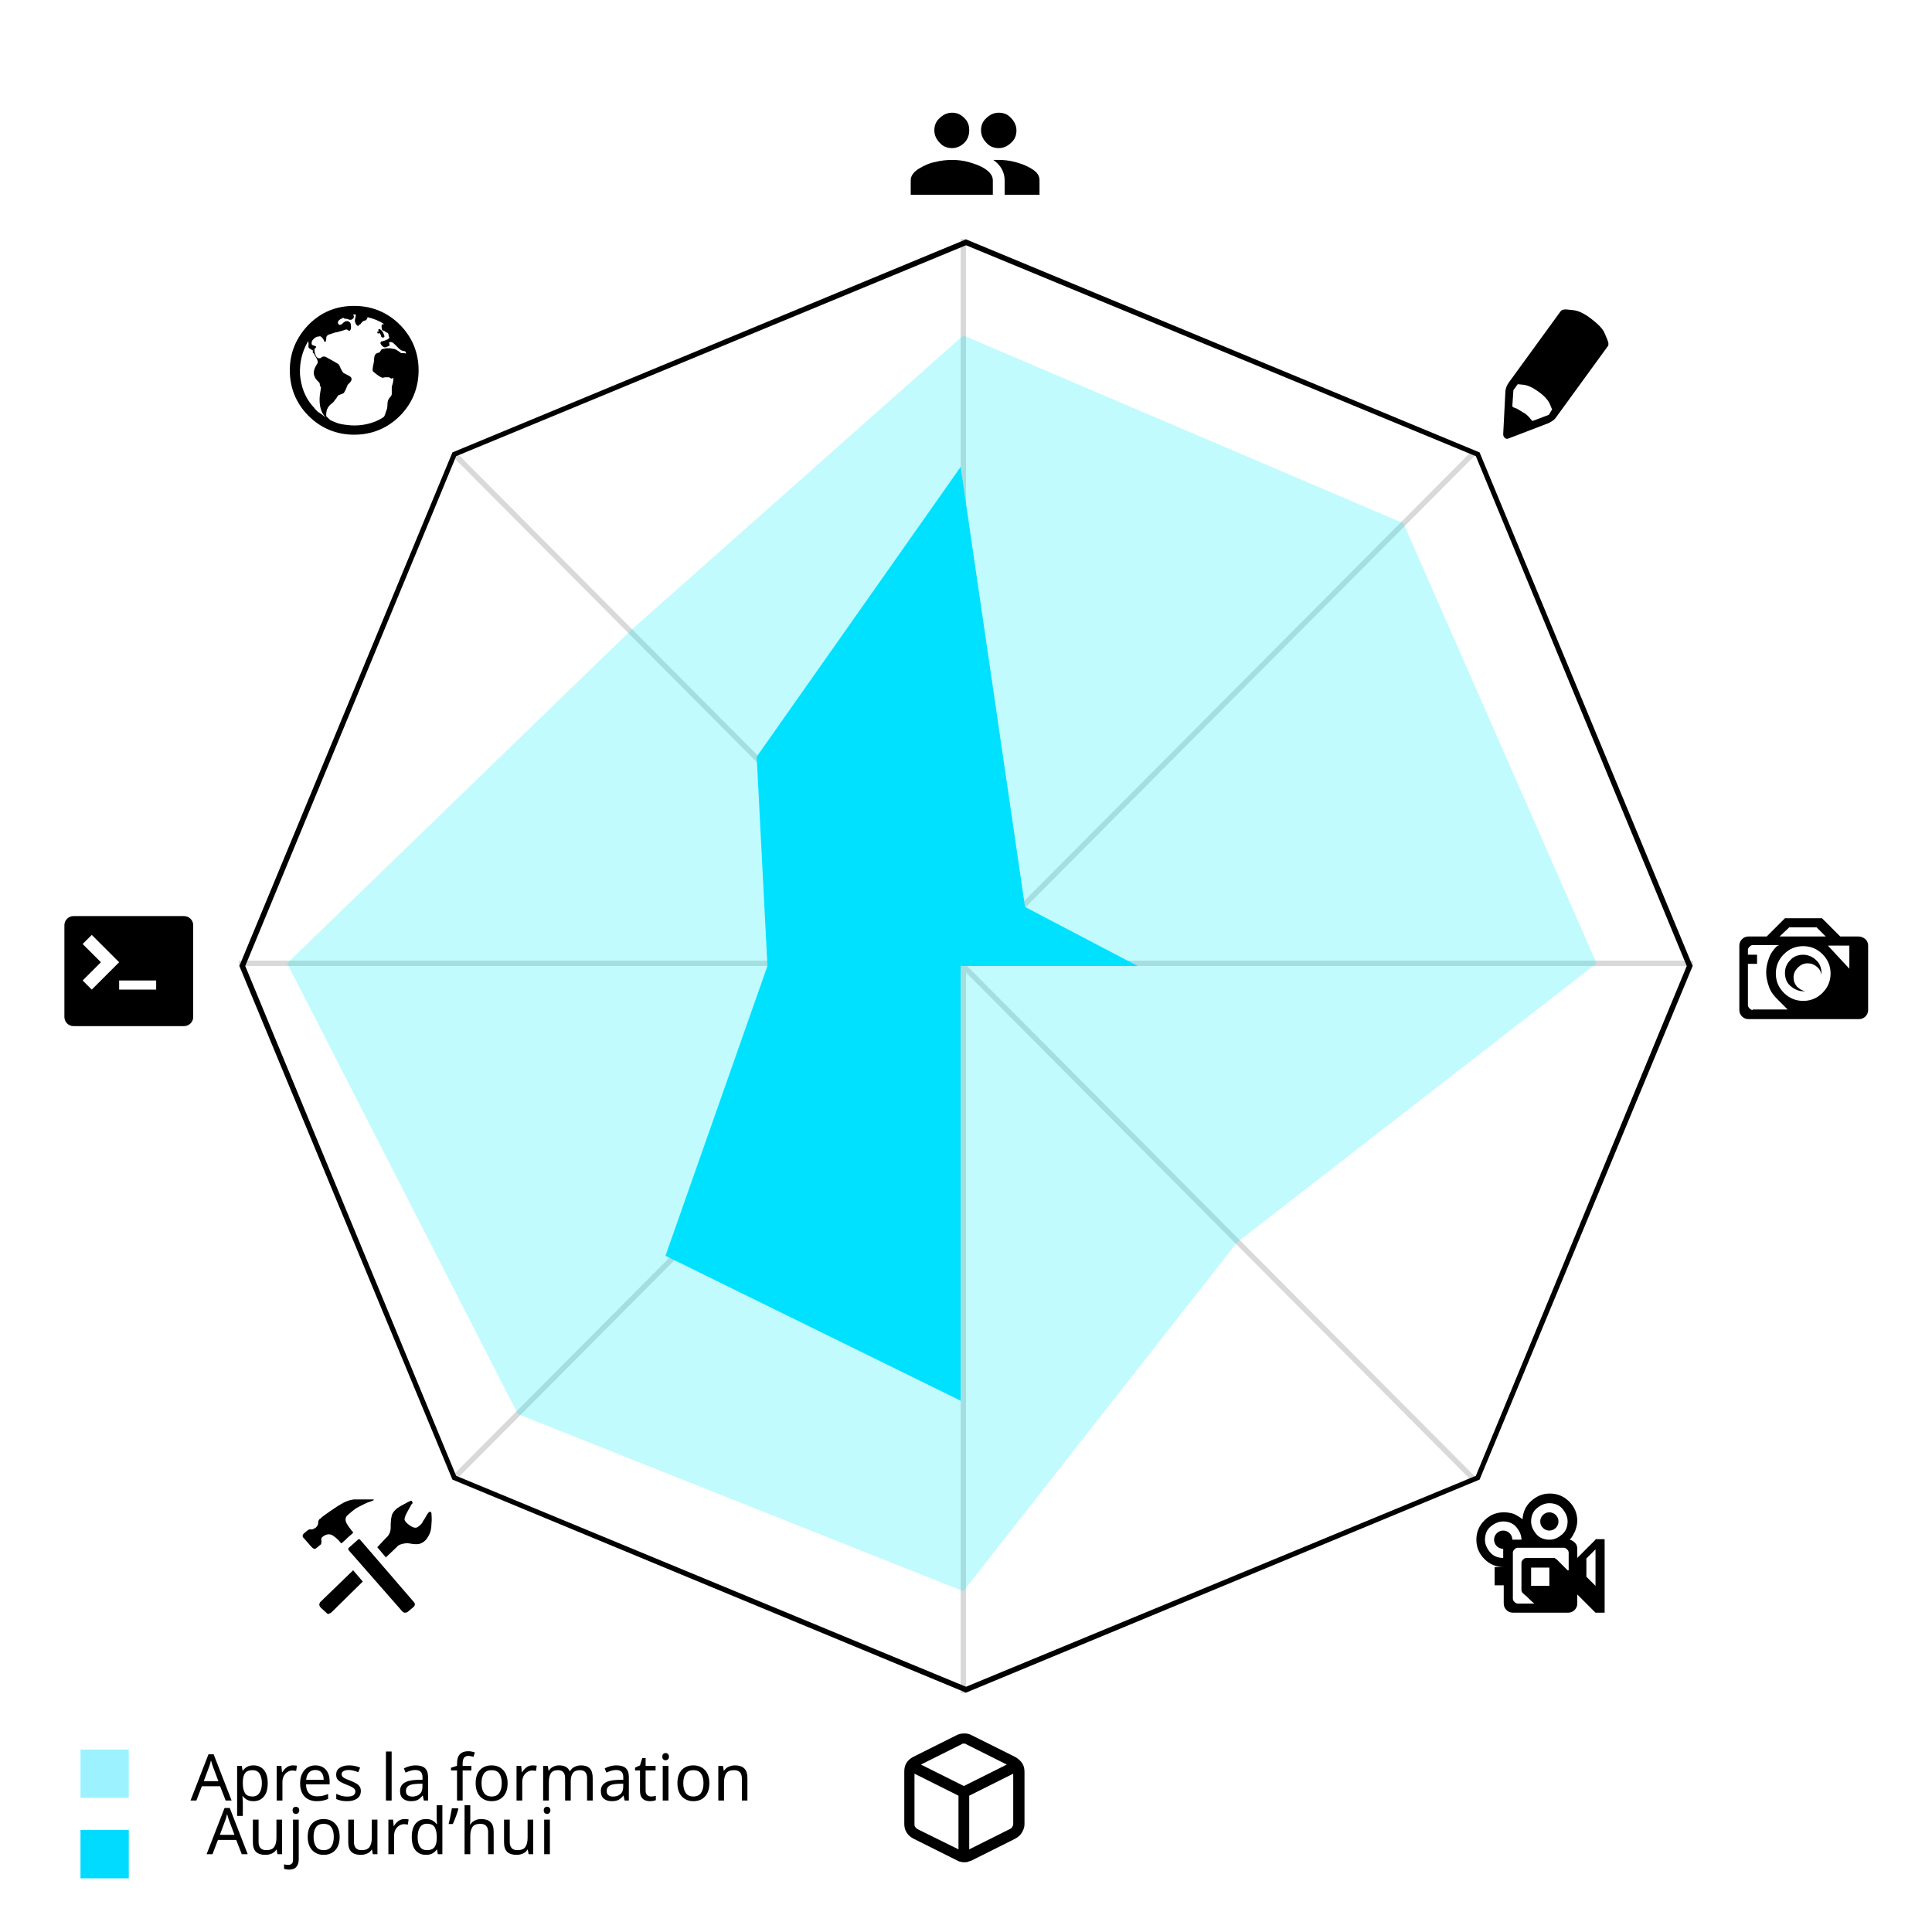
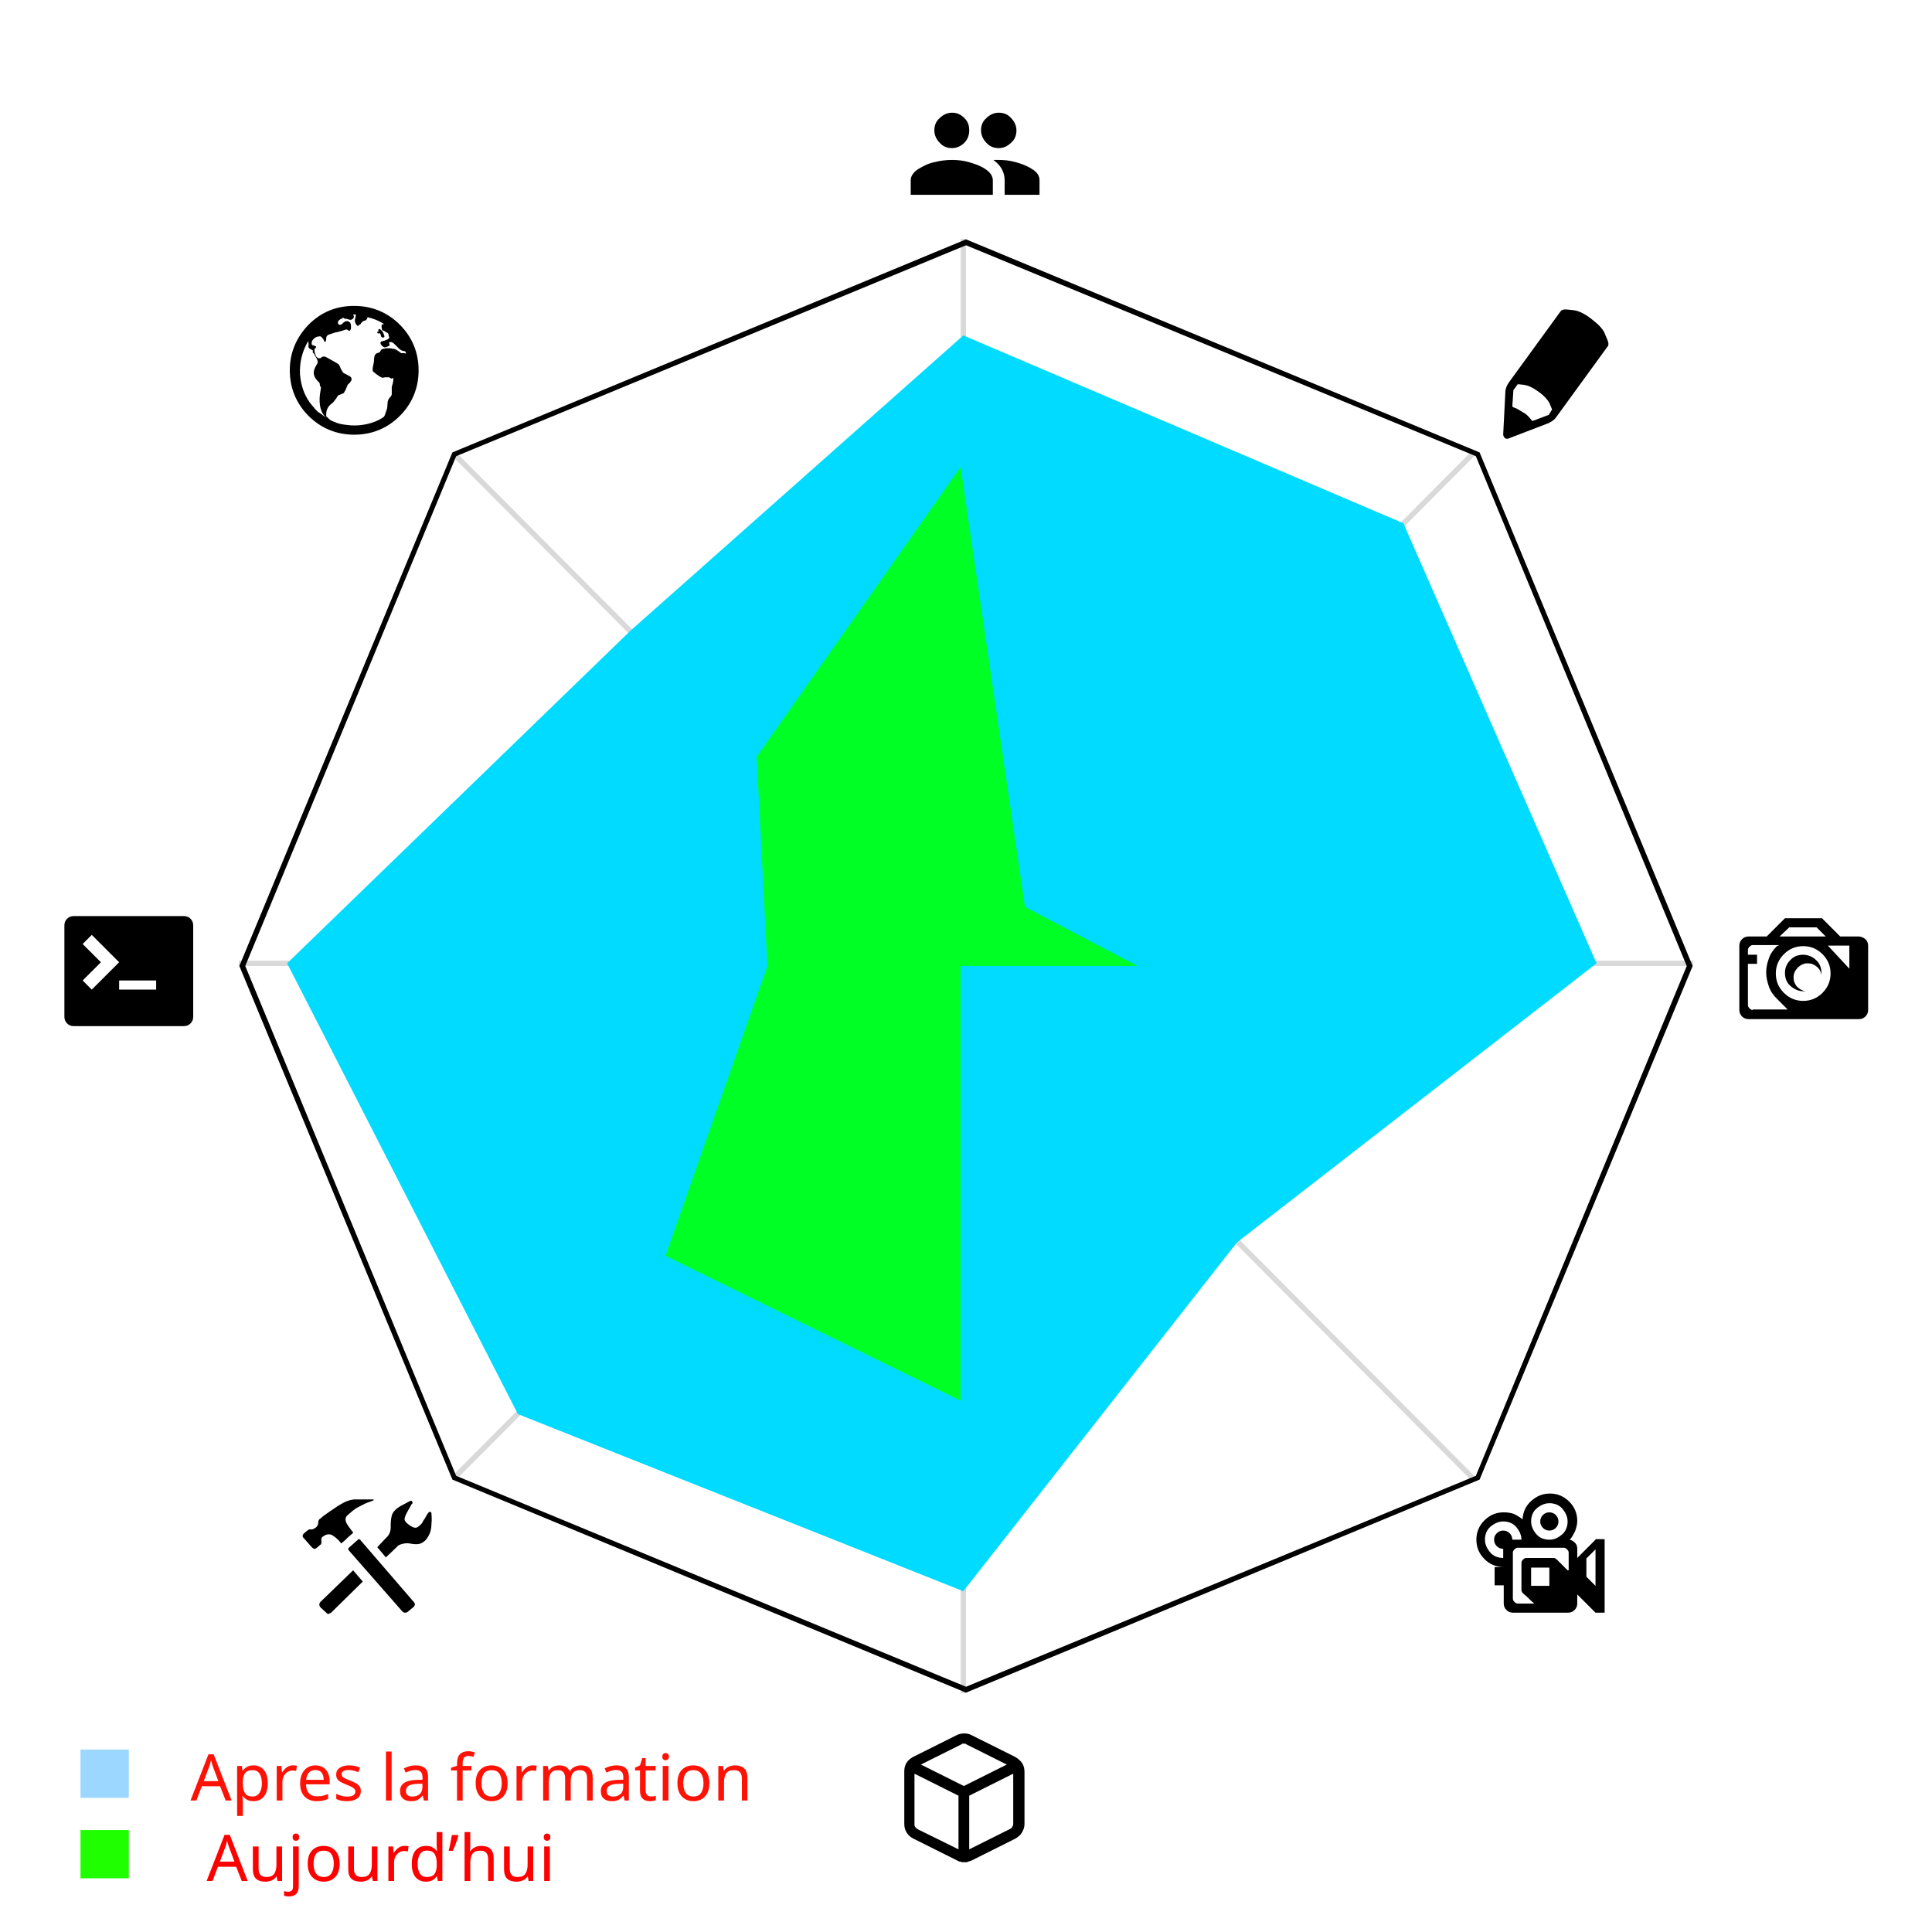
<svg xmlns="http://www.w3.org/2000/svg" version="1.1" x="0px" y="0px" viewBox="0 0 360 360" style="enable-background:new 0 0 360 360;" xml:space="preserve">
  <style type="text/css">
	.st0{fill-rule:evenodd;clip-rule:evenodd;fill:none;stroke:#D9D9D9;stroke-miterlimit:10;}
- 	.st1{opacity:0.24;fill:#00EDF9;}
- 	.st2{font-family:'MyriadPro-Regular';}
- 	.st3{font-size:12px;}
- 	.st4{opacity:0.39;fill:#00E1FF;}
- 	.st5{fill:#00E1FF;}
- 	.st6{fill:#00DBFF;}
+ 	.st1{fill:#00DBFF;}
+ 	.st2{fill:#FF1206;}
+ 	.st3{font-family:'MyriadPro-Regular';}
+ 	.st4{font-size:12px;}
+ 	.st5{opacity:0.39;fill:#0099FF;}
+ 	.st6{fill:#00FF24;}
+ 	.st7{fill:#FF0000;}
+ 	.st8{fill:#20FF00;}
</style>
  <g id="Calque_1">
    <path d="M59.4,76.8l0.1,0.1c0.3,0.2,0.7,0.5,1.2,0.9c-0.9-0.9-1.3-2.3-1.1-4.2l0.2-1.3c0-0.1,0-0.2-0.1-0.3   c-0.1-0.1-0.1-0.2-0.1-0.3c0-0.3-0.1-0.4-0.2-0.5c-0.1-0.1-0.1-0.1-0.2-0.2c-0.3-0.3-0.5-0.6-0.6-0.9c-0.3-0.6-0.1-1.4,0.5-2.3   c0.2-0.3,0.1-0.6-0.1-1s-0.4-0.6-0.4-0.7c0-0.1-0.1-0.2-0.2-0.3c-0.1-0.1-0.2-0.2-0.1-0.3c0-0.2,0-0.3-0.2-0.3   c-0.1-0.1-0.2-0.1-0.3-0.2c-0.3-0.1-0.4-0.4-0.3-0.7c0-0.3,0-0.6-0.1-0.7c-1.1,1.9-1.6,3.9-1.5,6.2c0.2,2.2,0.9,4.2,2.3,5.8   l0.1,0.1v0.1h0.1c0.2,0.3,0.4,0.5,0.5,0.6c0.1,0.1,0.2,0.2,0.3,0.3c0.1,0.1,0.2,0.2,0.2,0.2L59.4,76.8z M61.6,78.3l0.4,0.2   c0.2,0.1,0.4,0.1,0.5,0.2c0.7,0.3,1.4,0.4,2.3,0.5c1.6,0.2,3.1,0,4.4-0.4c1-0.3,1.7-0.7,2.3-1.1c0.1-0.1,0.2-0.3,0.3-0.6   c0.1-0.4,0.2-0.6,0.2-0.6c0.1-0.2,0.2-0.6,0.2-1.2c0-0.6,0.2-1,0.5-1.3c0.2-0.2,0.3-0.4,0.3-0.6c0-0.2,0-0.4,0-0.6   C73,72.4,73,72.2,73,72.1c0-0.1,0.1-0.3,0.2-0.7c0.1-0.4,0.1-0.6,0.1-0.9c0-0.1-0.1-0.1-0.2,0s-0.2,0-0.3,0   c-0.1-0.1-0.2-0.2-0.4-0.2c-0.2,0-0.4,0-0.6,0c-0.2,0-0.4,0.1-0.5,0.1c-0.4-0.1-1-0.5-1.8-1.2c-0.1-0.1-0.1-0.6,0.1-1.4   c0-0.1,0.1-0.4,0.1-0.8c0-0.4,0.1-0.7,0.2-0.9c0.1-0.2,0.3-0.3,0.7-0.4c0.1,0,0.2-0.1,0.3-0.3c0.1-0.2,0.2-0.3,0.2-0.3   c0.1,0,0.2-0.1,0.4-0.1c0.2,0,0.3-0.1,0.4-0.1c0.2,0,0.4,0,0.7,0s0.5,0.1,0.7,0.1c0.3,0,0.6,0.2,1.2,0.6c0.1,0.1,0.2,0.2,0.3,0.2   c0.1,0,0.3,0,0.4,0s0.3,0,0.4,0.1c0.1,0,0.1-0.2-0.1-0.4c-0.1-0.1-0.2-0.1-0.4-0.1c-0.3-0.1-0.7-0.3-1.1-0.8   c-0.4-0.4-0.7-0.7-0.9-0.8c-0.3-0.1-0.4-0.1-0.6,0l0.1,0.6c0,0-0.2,0.1-0.7,0.3c-0.3,0.1-0.6-0.1-0.9-0.5c-0.2-0.3-0.1-0.5,0.1-0.6   h0.2c0.1,0,0.1-0.1,0.2-0.1c0.1,0,0.2,0,0.3-0.1c0.1,0,0.2-0.1,0.3-0.1c0.1,0,0.1-0.1,0.2-0.1c0.1-0.1,0.1-0.1,0.2-0.2s0-0.1,0-0.2   s-0.1-0.2-0.1-0.4c0-0.2-0.1-0.3-0.2-0.4c-0.1,0-0.3-0.1-0.4-0.2c-0.1-0.1-0.3-0.2-0.4-0.2c-0.2,0-0.3-0.3-0.3-0.8   c0-0.3,0.1-0.4,0.3-0.4c0.1,0,0.1,0,0.2,0c-0.9-0.6-1.9-1-3.1-1.3c-0.1,0.4-0.3,0.6-0.4,0.6c-0.3,0.1-0.4,0.1-0.5,0.2   c-0.1,0.1-0.2,0.2-0.3,0.3c-0.1,0.2-0.2,0.3-0.3,0.3s-0.2,0.1-0.2,0.2c-0.1,0.1-0.2,0-0.3-0.1c-0.1-0.1-0.2-0.2-0.3-0.5   c-0.1-0.2-0.1-0.5,0-0.8c0.1-0.3,0.1-0.6,0.1-0.7H66h-0.2c0.3,0.5,0.1,0.8-0.4,1c-0.1,0-0.3,0-0.5-0.1c-0.2-0.1-0.3-0.1-0.5-0.1   c-0.1,0-0.2,0-0.3-0.1c-0.1-0.1-0.2-0.1-0.3,0c-0.5,0.2-0.7,0.4-0.8,0.6c-0.1,0.3,0,0.5,0.2,0.6c0.2,0.1,0.4,0,0.6-0.2   c0.5-0.5,0.9-0.6,1.3-0.3c0.2,0.1,0.3,0.4,0.3,0.8c0,0.1,0,0.3,0,0.4c0,0.1-0.1,0.2-0.1,0.3c-0.1,0.1-0.2,0.2-0.3,0.1   c0,0-0.1,0-0.2-0.1s-0.2-0.1-0.2-0.1c0,0-0.1,0-0.2,0c-0.1,0.1-0.6,0.2-1.6,0.5c-0.2,0-0.5,0.1-0.8,0.2c-0.3,0.1-0.5,0.2-0.6,0.2   c-0.4,0.1-0.6,0.4-0.6,0.6c0,0.5-0.1,0.8-0.2,0.8c-0.1,0-0.2,0-0.2-0.2c-0.1-0.2-0.2-0.4-0.4-0.6c-0.2-0.2-0.3-0.3-0.6-0.2   c-0.4,0-0.7,0.2-1,0.5c-0.3,0.3-0.4,0.6-0.3,1c0,0.1,0.2,0.1,0.4,0.2c0.2,0.1,0.4,0.1,0.4,0.2s0,0.2-0.3,0.4c0,0.1,0,0.2,0,0.3   c0,0.1,0,0.3,0.1,0.5c0,0.2,0.1,0.3,0.1,0.3c0,0.3,0.2,0.4,0.4,0.6c0.3,0.1,0.5,0.1,0.7-0.1c0.2-0.2,0.4-0.2,0.8-0.1   c1.4,0.8,2.2,1.2,2.4,1.4c0.1,0.1,0.2,0.3,0.4,0.8c0.2,0.4,0.4,0.7,0.5,0.8c0,0,0.2,0.1,0.6,0.3s0.6,0.3,0.8,0.5   c0.1,0.2,0.2,0.4,0,0.7c-0.1,0.2-0.3,0.4-0.5,0.6c-0.1,0-0.2,0.3-0.4,0.8c-0.2,0.5-0.4,0.7-0.4,0.8c-0.1,0.1-0.4,0.2-0.9,0.4   c0,0-0.1,0-0.2,0.1c-0.1,0.1-0.1,0.2-0.2,0.3c-0.1,0.1-0.1,0.2-0.1,0.2c-0.1,0.1-0.2,0.2-0.4,0.5c-0.2,0.3-0.4,0.4-0.5,0.5   c-0.8,0.6-1.1,1.4-1,2.4C61.1,77.8,61.3,78.1,61.6,78.3z M57.5,60.5c2.4-2.4,5.2-3.5,8.5-3.5c3.3,0,6.2,1.2,8.5,3.5   c2.3,2.3,3.5,5.2,3.5,8.5s-1.2,6.2-3.5,8.5C72.2,79.8,69.3,81,66,81c-3.3,0-6.2-1.2-8.5-3.5C55.2,75.2,54,72.3,54,69   S55.2,62.9,57.5,60.5z M71.4,62c0.2,0.5,0.3,0.7,0.2,0.8c-0.1,0.1-0.2,0.1-0.3,0.1s-0.3-0.1-0.3-0.3c0-0.1-0.1-0.2-0.1-0.3   l-0.1-0.2h-0.2c-0.2,0.1-0.3,0-0.3-0.2c0-0.1,0.1-0.1,0.3-0.2c0,0,0-0.1-0.1-0.1c0-0.2,0-0.3,0.2-0.3C70.9,61.4,71.2,61.6,71.4,62z   " />
    <path d="M288.6,77.3l-2.9,1.1c-0.1,0-0.1,0-0.2,0c-0.1,0-0.1-0.1-0.1-0.1c-0.2-0.2-0.4-0.5-0.6-0.7s-0.5-0.5-0.9-0.7   c-0.3-0.2-0.7-0.4-1-0.6c-0.3-0.2-0.6-0.3-0.9-0.4c-0.1,0-0.1,0-0.1-0.1c0,0-0.1-0.1-0.1-0.1l0.2-3l0.8-1.1c0,0,0.4,0,1.1,0.1   c0.8,0.1,1.7,0.5,2.8,1.3c1.1,0.8,1.8,1.6,2.1,2.3c0.3,0.7,0.4,1,0.4,1L288.6,77.3z M296.5,59.4c-1.3-1-2.4-1.5-3.3-1.6   c-0.9-0.1-1.5-0.2-1.9-0.1c-0.1,0-0.2,0.1-0.3,0.1c-0.1,0.1-0.1,0.1-0.2,0.2l-9.6,13.2c-0.2,0.3-0.4,0.6-0.5,0.9   c-0.1,0.3-0.2,0.6-0.2,1l-0.4,7.8c0,0.3,0.1,0.5,0.3,0.7c0.2,0.2,0.5,0.2,0.7,0.1l7.3-2.8c0.3-0.1,0.6-0.3,0.9-0.5   c0.3-0.2,0.5-0.4,0.7-0.7l9.6-13.2c0.1-0.1,0.1-0.2,0.1-0.3s0-0.2,0-0.3c-0.1-0.4-0.3-0.9-0.7-1.8   C298.7,61.3,297.8,60.4,296.5,59.4z" />
    <path d="M344.6,180.5l-4-4.3h4V180.5z M336,186.5c-1.4,0-2.6-0.5-3.6-1.5s-1.5-2.2-1.5-3.6c0-1.4,0.5-2.6,1.5-3.6   c1-1,2.2-1.5,3.6-1.5s2.6,0.5,3.6,1.5c1,1,1.5,2.2,1.5,3.6c0,1.4-0.5,2.6-1.5,3.6S337.4,186.5,336,186.5z M326.6,188.2   c-0.2,0-0.4-0.1-0.6-0.3s-0.3-0.4-0.3-0.6v-7.7h1.7v-1.7h-1.7v-0.9c0-0.2,0.1-0.4,0.3-0.6s0.4-0.3,0.6-0.3h4.9   c-0.1,0.1-0.1,0.1-0.2,0.1c-0.1,0-0.1,0.1-0.2,0.1c-0.7,0.7-1.2,1.4-1.5,2.3c-0.3,0.8-0.5,1.7-0.5,2.6c0,0.9,0.2,1.7,0.5,2.6   c0.3,0.9,0.8,1.6,1.5,2.3l2,2H326.6z M333.4,172.8h5.1l1.7,1.7h-8.6L333.4,172.8z M346.3,174.5h-3.4l-3.4-3.4h-6.9l-3.4,3.4h-3.4   c-0.5,0-0.9,0.2-1.2,0.5c-0.3,0.3-0.5,0.7-0.5,1.2v12c0,0.5,0.2,0.9,0.5,1.2c0.3,0.3,0.7,0.5,1.2,0.5h20.6c0.5,0,0.9-0.2,1.2-0.5   c0.3-0.3,0.5-0.7,0.5-1.2v-12c0-0.5-0.2-0.9-0.5-1.2C347.2,174.7,346.8,174.5,346.3,174.5z M336,177.9c-0.9,0-1.8,0.3-2.4,1   c-0.7,0.7-1,1.5-1,2.4c0,0.9,0.3,1.8,1,2.4s1.5,1,2.4,1c0.1,0,0.1,0,0.2,0c0.1,0,0.2,0,0.2,0c-0.6-0.1-1.1-0.4-1.6-0.9   c-0.4-0.5-0.6-1-0.6-1.7c0-0.7,0.3-1.3,0.8-1.8c0.5-0.5,1.1-0.8,1.8-0.8c0.7,0,1.2,0.2,1.7,0.6c0.5,0.4,0.8,0.9,0.9,1.6   c0-0.1,0-0.1,0-0.2c0-0.1,0-0.2,0-0.2c0-0.9-0.3-1.8-1-2.4C337.8,178.3,336.9,177.9,336,177.9z" />
    <path d="M297.3,295.5l-1.7-1.7v-3.4l1.7-1.7V295.5z M288.7,286.9c-0.9,0-1.8-0.3-2.4-1s-1-1.5-1-2.4s0.3-1.8,1-2.4s1.5-1,2.4-1   c0.9,0,1.8,0.3,2.4,1s1,1.5,1,2.4s-0.3,1.8-1,2.4S289.7,286.9,288.7,286.9z M292.1,292.6c-0.4-0.4-0.9-0.9-1.3-1.3   c-0.4-0.4-0.6-0.6-0.7-0.7c-0.1-0.1-0.2-0.1-0.3-0.2s-0.2-0.1-0.3-0.1h-5.1c-0.2,0-0.4,0.1-0.6,0.3s-0.3,0.4-0.3,0.6v5.1   c0,0.1,0,0.2,0.1,0.3c0,0.1,0.1,0.2,0.2,0.3c0,0,0.2,0.2,0.7,0.6c0.4,0.4,0.9,0.9,1.4,1.3h-3.1c-0.2,0-0.4-0.1-0.6-0.3   s-0.3-0.4-0.3-0.6v-8.6c0-0.2,0.1-0.4,0.3-0.6c0.2-0.2,0.4-0.3,0.6-0.3h8.6c0.2,0,0.4,0.1,0.6,0.3c0.2,0.2,0.3,0.4,0.3,0.6V292.6z    M288.7,295.5h-3.4v-3.4h3.4V295.5z M280.1,285.2c-0.5,0-0.9,0.2-1.2,0.5c-0.3,0.3-0.5,0.7-0.5,1.2s0.2,0.9,0.5,1.2   c0.3,0.3,0.7,0.5,1.2,0.5v1.7c-0.9,0-1.8-0.3-2.4-1s-1-1.5-1-2.4c0-0.9,0.3-1.8,1-2.4s1.5-1,2.4-1s1.8,0.3,2.4,1s1,1.5,1,2.4h-1.7   c0-0.5-0.2-0.9-0.5-1.2C281,285.4,280.6,285.2,280.1,285.2z M297.3,286.9l-3.4,3.4v-1.7c0-0.4-0.1-0.8-0.4-1.1s-0.6-0.5-1-0.6   c0.4-0.4,0.7-1,1-1.6c0.2-0.6,0.4-1.2,0.4-1.9c0-1.4-0.5-2.6-1.5-3.6s-2.2-1.5-3.6-1.5c-1.4,0-2.5,0.5-3.5,1.4s-1.5,2-1.6,3.4   c-0.5-0.4-1-0.7-1.6-1c-0.6-0.2-1.2-0.3-1.9-0.3c-1.4,0-2.6,0.5-3.6,1.5s-1.5,2.2-1.5,3.6c0,1.4,0.5,2.6,1.5,3.6   c1,1,2.2,1.5,3.6,1.5h-1.7v3.4h1.7v3.4c0,0.5,0.2,0.9,0.5,1.2c0.3,0.3,0.7,0.5,1.2,0.5h10.3c0.5,0,0.9-0.2,1.2-0.5   c0.3-0.3,0.5-0.7,0.5-1.2v-1.7l3.4,3.4h1.7v-13.7H297.3z M288.7,281.8c-0.5,0-0.9,0.2-1.2,0.5s-0.5,0.7-0.5,1.2s0.2,0.9,0.5,1.2   s0.7,0.5,1.2,0.5s0.9-0.2,1.2-0.5s0.5-0.7,0.5-1.2s-0.2-0.9-0.5-1.2S289.2,281.8,288.7,281.8z" />
    <path d="M188.2,340.8l-7.6,3.8v-10l8.2-4.1v9.4c0,0.2-0.1,0.4-0.2,0.5C188.6,340.6,188.4,340.7,188.2,340.8z M170.9,340.8   c-0.1-0.1-0.3-0.3-0.4-0.4c-0.1-0.2-0.1-0.3-0.1-0.5v-9.4l8.2,4.1v10L170.9,340.8z M179.2,325c0,0,0.1-0.1,0.2-0.1   c0.1,0,0.2,0,0.2,0c0.1,0,0.2,0,0.2,0c0.1,0,0.1,0,0.2,0.1l7.6,3.8l-8,4l-8-4L179.2,325z M189.2,327.4l-8.2-4.1   c-0.4-0.2-0.8-0.3-1.3-0.3c-0.5,0-1,0.1-1.4,0.3l-8.2,4.1c-0.5,0.3-0.9,0.6-1.2,1.1c-0.3,0.5-0.4,1-0.4,1.6v9.7   c0,0.6,0.1,1.1,0.4,1.6c0.3,0.5,0.7,0.9,1.3,1.2l8.2,4.1c0.2,0.1,0.4,0.2,0.6,0.2c0.2,0.1,0.5,0.1,0.7,0.1c0.3,0,0.5,0,0.7-0.1   c0.2-0.1,0.4-0.1,0.6-0.2l8.2-4.1c0.5-0.3,0.9-0.6,1.2-1.1c0.3-0.5,0.5-1,0.5-1.6v-9.7c0-0.6-0.1-1.1-0.4-1.6   S189.7,327.7,189.2,327.4z" />
    <path d="M59.7,298.5c-0.1,0.1-0.2,0.3-0.2,0.5s0.1,0.3,0.2,0.5l1.2,1.1c0.1,0.1,0.3,0.2,0.4,0.1s0.3-0.1,0.4-0.2l5.9-5.8l-1.8-2.1   L59.7,298.5z M80.4,282.1c0-0.3-0.1-0.4-0.3-0.4c-0.1,0-0.2,0.1-0.3,0.2c-0.1,0.1-0.3,0.4-0.5,0.8s-0.5,0.7-0.6,1   c-0.1,0.2-0.4,0.5-0.8,0.8c-0.4,0.3-0.9,0.2-1.6-0.3c-0.7-0.5-1-0.9-0.9-1.3s0.2-0.6,0.3-0.8c0.1-0.2,0.3-0.6,0.6-1.1   s0.4-0.8,0.5-0.8c0.1-0.1,0.1-0.2,0-0.4c-0.1-0.2-0.2-0.2-0.4-0.1c-0.2,0.1-0.8,0.4-1.7,0.9c-0.9,0.5-1.5,1.1-1.7,1.8   c-0.2,0.8-0.2,1.5-0.2,2.2s-0.2,1.4-0.9,2l-1.6,1.7l1.6,1.9l2-1.9c0.2-0.3,0.6-0.5,1-0.6s0.9-0.2,1.4-0.1c1,0.2,1.8,0.2,2.3-0.1   c0.6-0.3,1-0.8,1.3-1.4c0.3-0.5,0.5-1.3,0.5-2.2C80.5,283,80.4,282.4,80.4,282.1z M67.1,286.9c-0.1-0.1-0.2-0.1-0.2-0.1   s-0.2,0-0.2,0.1l-1.7,1.5c-0.1,0.1-0.1,0.1-0.1,0.2c0,0.1,0,0.2,0.1,0.3l10,11.4c0.1,0.1,0.3,0.2,0.4,0.2s0.3,0,0.5-0.1l1.2-1   c0.1-0.1,0.2-0.3,0.2-0.4s0-0.3-0.2-0.5L67.1,286.9z M60.2,286.3c0.5-0.4,1.1-0.5,1.6-0.3c0.5,0.3,1.1,0.7,1.7,1.5   c0.1,0.1,0.1,0.1,0.2,0c0.1-0.1,0.2-0.1,0.2-0.2c0.1,0,0.4-0.3,0.9-0.8c0.6-0.5,0.9-0.8,0.9-0.8c0,0,0.1-0.1,0.1-0.1   c0-0.1,0-0.1-0.1-0.2c-0.1-0.1-0.2-0.2-0.4-0.5s-0.4-0.5-0.5-0.7c-0.5-0.7-0.6-1.4,0-1.9s1.2-1.1,2-1.5c0.8-0.4,1.5-0.8,2.2-1   c0.7-0.2,0.8-0.4,0.5-0.4c-0.3,0-0.9,0-1.9,0c-0.9,0-1.5,0-1.7,0c-0.8,0.1-1.6,0.4-2.4,0.9c-0.9,0.5-1.5,1-2,1.3   c-0.6,0.4-1.1,0.8-1.4,1c-0.3,0.3-0.4,0.4-0.5,0.4c-0.2,0.2-0.3,0.4-0.3,0.7c0,0.3-0.1,0.6-0.4,0.9c-0.4,0.3-0.7,0.4-0.9,0.4   c-0.2-0.1-0.4,0-0.6,0.1c-0.1,0.1-0.3,0.2-0.5,0.4s-0.4,0.3-0.4,0.4c-0.1,0.1-0.1,0.1-0.1,0.3c0,0.1,0,0.2,0.1,0.3   c0,0,0.3,0.3,0.8,0.9c0.5,0.6,0.8,0.9,0.9,1c0.1,0.1,0.2,0.1,0.3,0.2c0.1,0,0.3,0,0.4-0.1c0.1-0.1,0.3-0.2,0.5-0.4   c0.2-0.2,0.3-0.3,0.4-0.3c0,0,0.1-0.2,0.1-0.6C59.8,286.7,59.9,286.5,60.2,286.3z" />
    <path d="M29.1,184.4h-6.9v-1.7h6.9V184.4z M15.4,182.7l3.4-3.4l-3.4-3.4l1.7-1.7l5.1,5.1l-5.1,5.1L15.4,182.7z M34.3,170.7H13.7   c-0.5,0-0.9,0.2-1.2,0.5s-0.5,0.7-0.5,1.2v17.1c0,0.5,0.2,0.9,0.5,1.2c0.3,0.3,0.7,0.5,1.2,0.5h20.6c0.5,0,0.9-0.2,1.2-0.5   c0.3-0.3,0.5-0.7,0.5-1.2v-17.1c0-0.5-0.2-0.9-0.5-1.2S34.8,170.7,34.3,170.7z" />
    <path d="M186.1,27.6c-0.9,0-1.7-0.3-2.3-1c-0.6-0.6-1-1.4-1-2.3s0.3-1.7,1-2.3c0.6-0.6,1.4-1,2.3-1s1.7,0.3,2.3,1   c0.6,0.6,1,1.4,1,2.3s-0.3,1.7-1,2.3C187.7,27.3,186.9,27.6,186.1,27.6z M177.4,27.6c-0.9,0-1.7-0.3-2.3-1c-0.6-0.6-1-1.4-1-2.3   s0.3-1.7,1-2.3c0.6-0.6,1.4-1,2.3-1s1.6,0.3,2.3,1s0.9,1.4,0.9,2.3s-0.3,1.7-0.9,2.3S178.3,27.6,177.4,27.6z M177.4,29.8   c1,0,2,0.1,3.1,0.4c1.1,0.3,2.2,0.7,3.1,1.3c0.9,0.6,1.4,1.3,1.4,2.1v2.7h-15.3v-2.7c0-0.8,0.5-1.5,1.4-2.1c1-0.6,2-1.1,3.1-1.3   C175.4,29.9,176.4,29.8,177.4,29.8z M186.1,29.8c1,0,2,0.1,3.1,0.4c1.1,0.3,2.2,0.7,3.1,1.3c1,0.6,1.4,1.3,1.4,2.1v2.7h-6.5v-2.7   c0-1.5-0.7-2.8-2.1-3.8C185.3,29.8,185.6,29.8,186.1,29.8z" />
    <line class="st0" x1="179.5" y1="44.5" x2="179.5" y2="315.5" />
    <line class="st0" x1="274.5" y1="84.5" x2="84.5" y2="275.5" />
    <line class="st0" x1="84.5" y1="84.5" x2="274.5" y2="275.5" />
    <line class="st0" x1="315.5" y1="179.5" x2="44.5" y2="179.5" />
    <g>
      <path d="M180,45.7L275,85l39.3,95L275,275l-95,39.3L85,275l-39.3-95L85,85L180,45.7 M180,44.6L84.3,84.3L44.6,180l39.7,95.7    l95.7,39.7l95.7-39.7l39.7-95.7l-39.7-95.7L180,44.6L180,44.6z" />
    </g>
  </g>
  <g id="Calque_2">
    <polygon class="st1" points="179.5,62.5 261.5,97.5 297.5,179.5 230.5,231.5 179.5,296.5 96.5,263.5 53.5,179.5 117.5,117.5  " />
-     <text transform="matrix(1 0 0 1 35.5 335.5)" class="st2 st3">Apres la formation</text>
-     <rect x="15" y="326" class="st4" width="9" height="9" />
-     <polygon class="st5" points="179,87 191,169 212,180 179,180 179,261 124,234 143,180 141,141  " />
-     <text transform="matrix(1 0 0 1 38.5 345.5)" class="st2 st3">Aujourd’hui</text>
-     <rect x="15" y="341" class="st6" width="9" height="9" />
+     <text transform="matrix(1 0 0 1 35.5 335.5)" class="st2 st3 st4">Apres la formation</text>
+     <rect x="15" y="326" class="st5" width="9" height="9" />
+     <polygon class="st6" points="179,87 191,169 212,180 179,180 179,261 124,234 143,180 141,141  " />
+     <text transform="matrix(1 0 0 1 38.5 350.5)" class="st7 st3 st4">Aujourd’hui</text>
+     <rect x="15" y="341" class="st8" width="9" height="9" />
  </g>
</svg>
